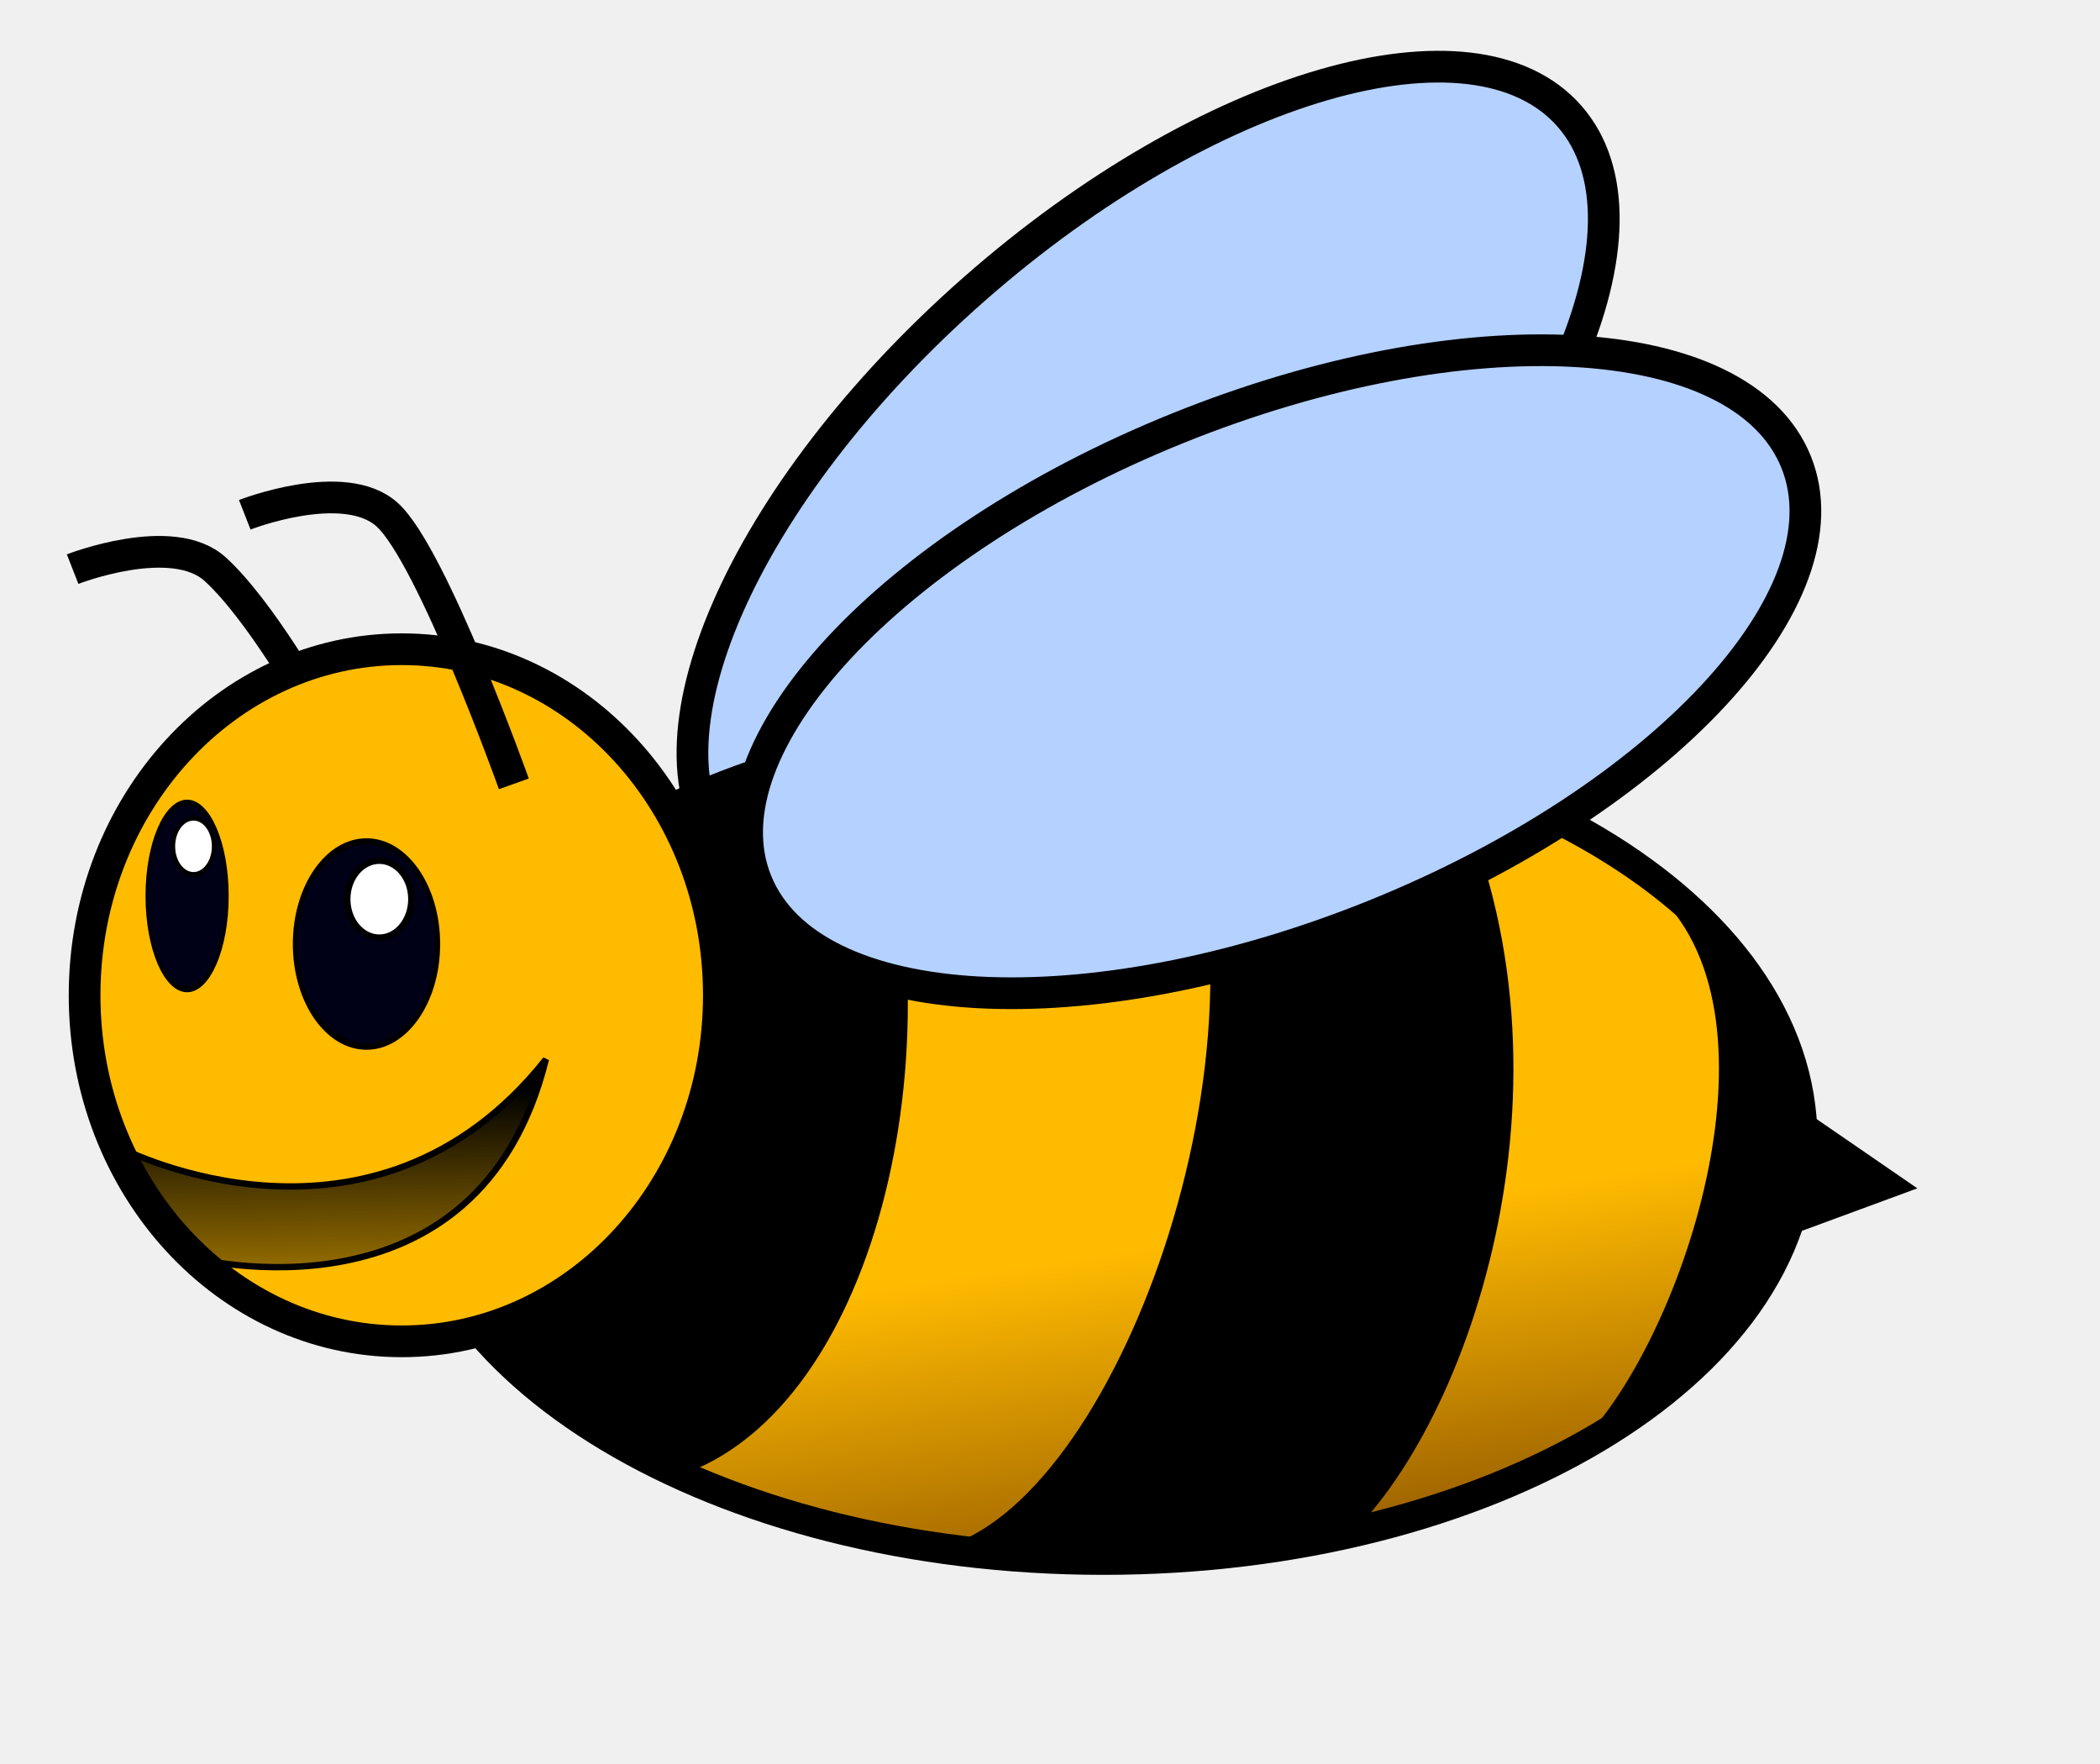
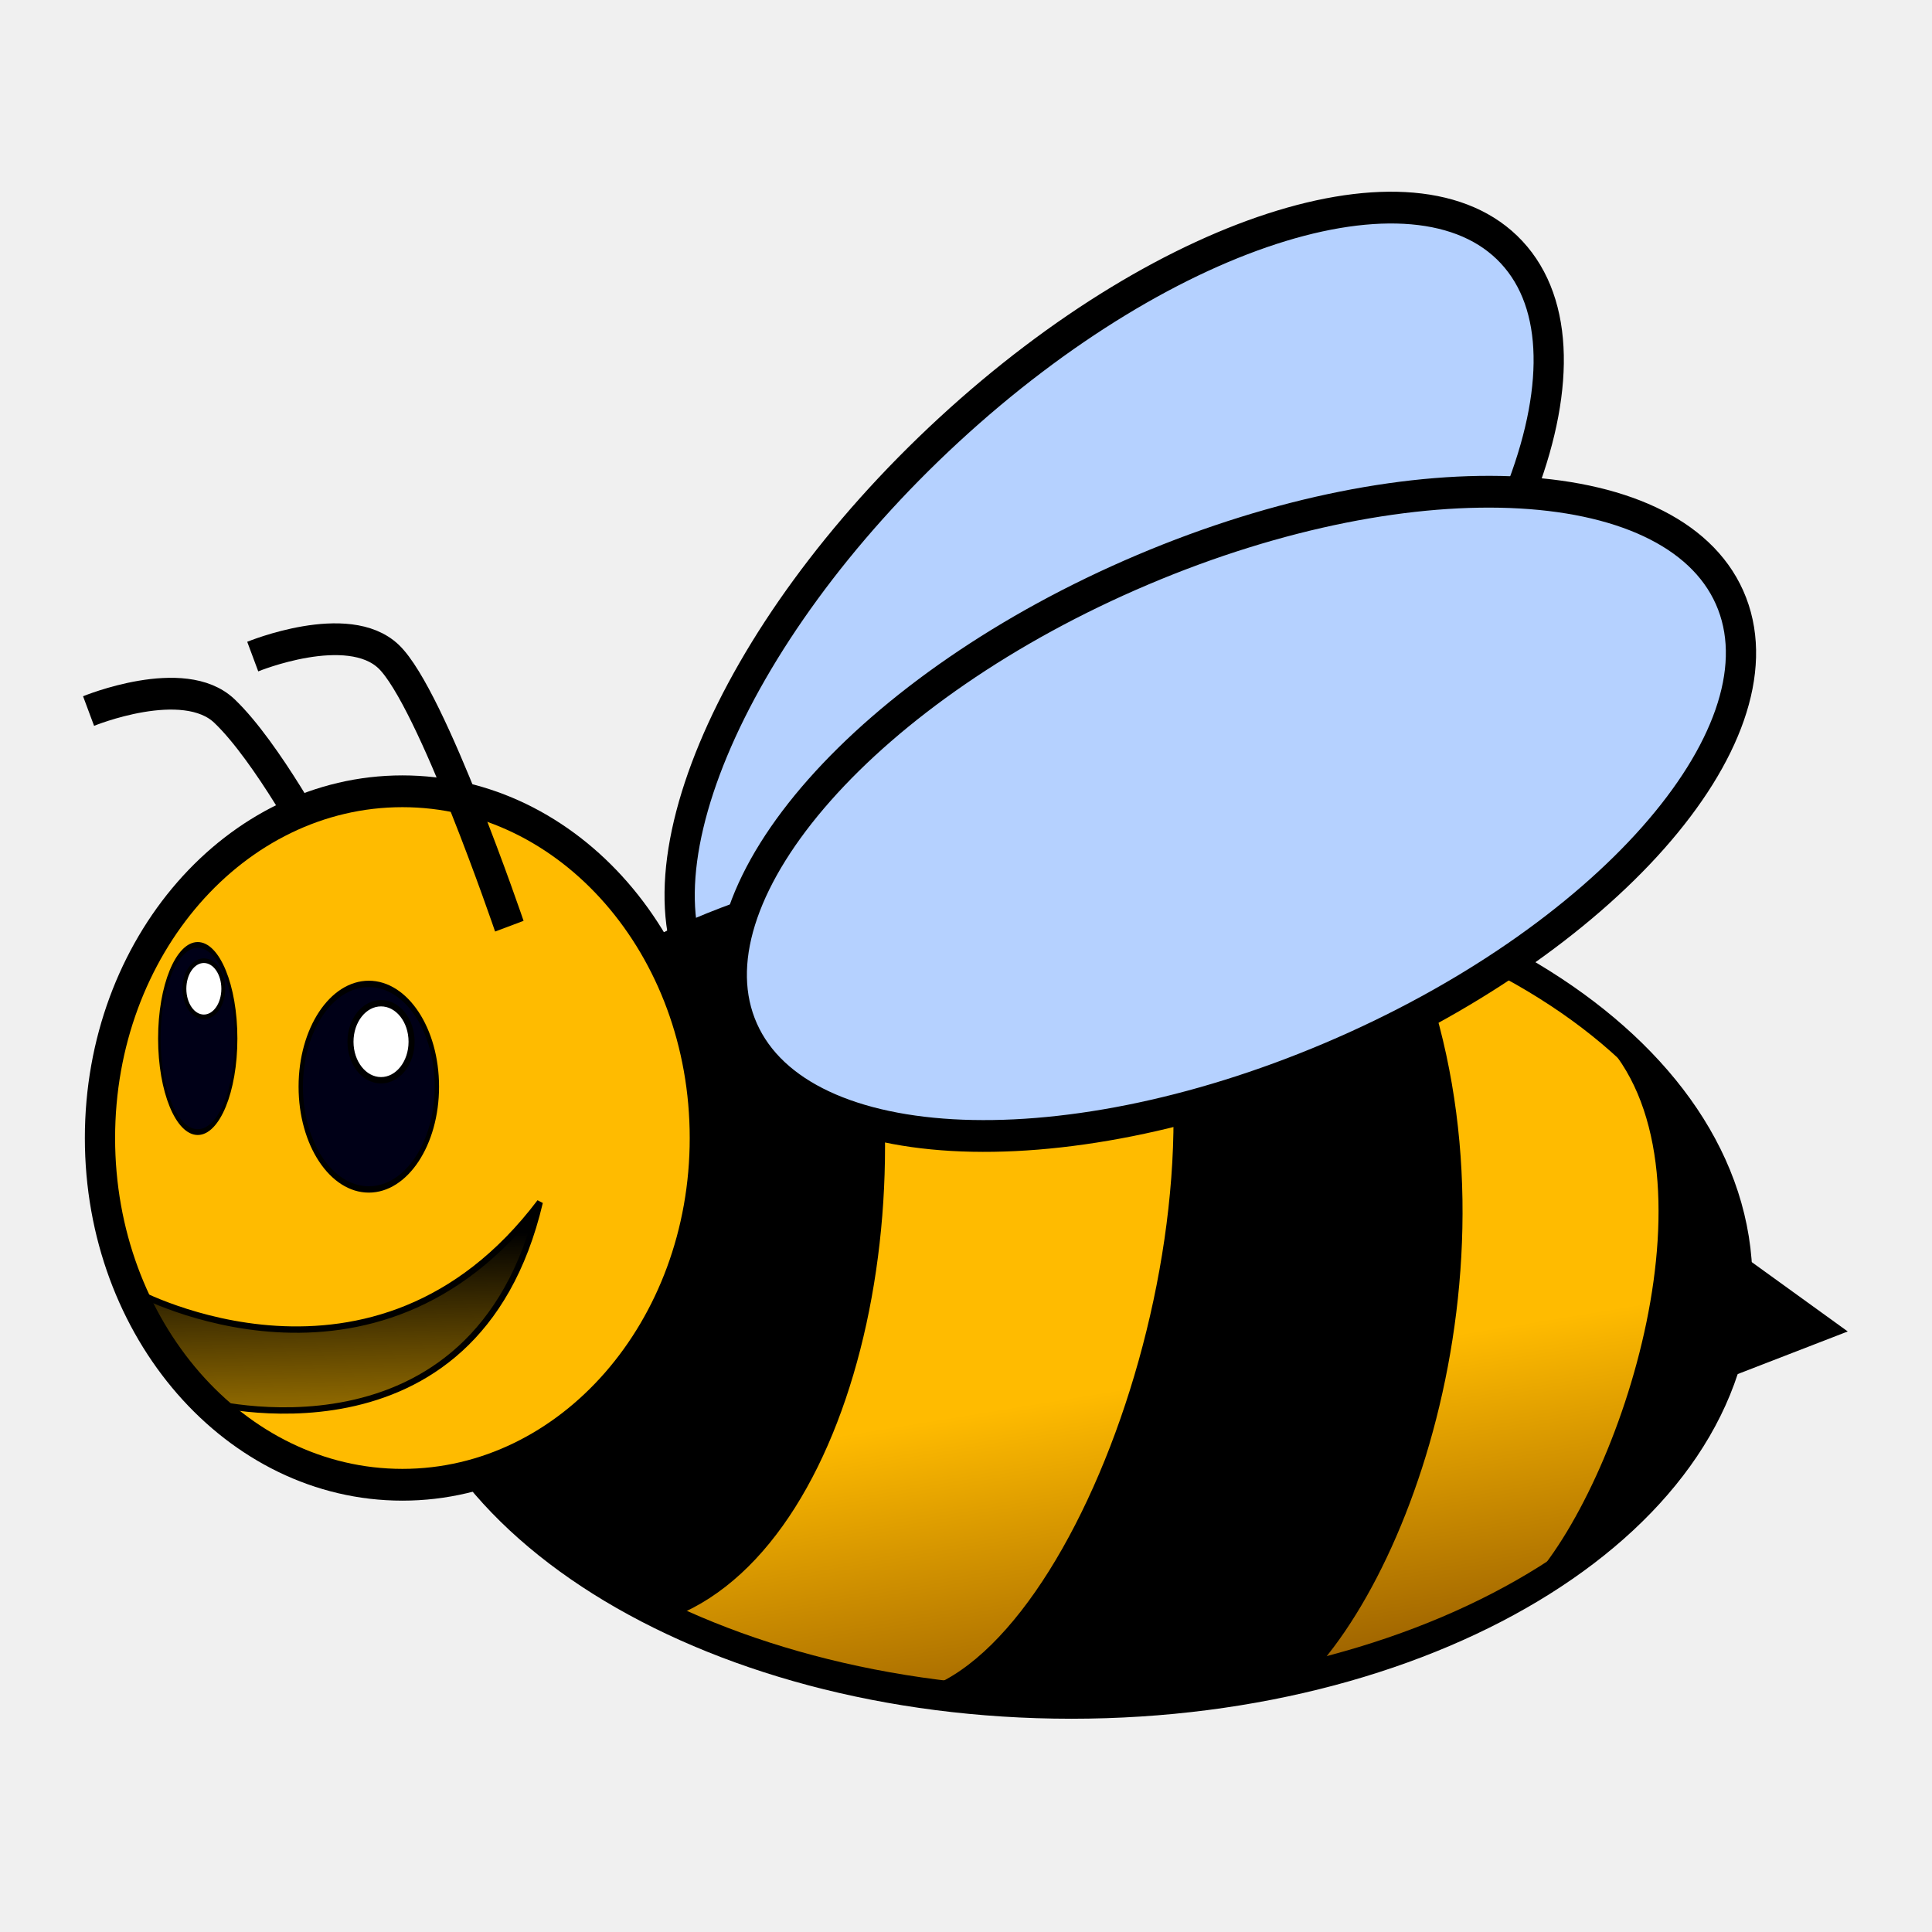
- <svg xmlns="http://www.w3.org/2000/svg" xmlns:xlink="http://www.w3.org/1999/xlink" height="500pt" id="svg12042" version="1.0" width="595.28pt">
+ <svg xmlns="http://www.w3.org/2000/svg" xmlns:xlink="http://www.w3.org/1999/xlink" height="512pt" id="svg12042" version="1.0" width="512pt">
  <defs id="defs12044">
    <linearGradient id="linearGradient42821">
      <stop id="stop42823" offset="0" style="stop-color:#e1d1a4;stop-opacity:1" />
      <stop id="stop42829" offset="0.659" style="stop-color:#e1d1a4;stop-opacity:1" />
      <stop id="stop42825" offset="1" style="stop-color:#9e8a61;stop-opacity:1" />
    </linearGradient>
    <linearGradient id="linearGradient41938">
      <stop id="stop41940" offset="0" style="stop-color:#a27b3e;stop-opacity:1" />
      <stop id="stop41942" offset="1" style="stop-color:#e1d1a4;stop-opacity:1" />
    </linearGradient>
    <linearGradient id="linearGradient21711">
      <stop id="stop21713" offset="0" style="stop-color:#8d5400;stop-opacity:1" />
      <stop id="stop21715" offset="1" style="stop-color:#ffbb00;stop-opacity:1" />
    </linearGradient>
    <linearGradient id="linearGradient19072">
      <stop id="stop19074" offset="0" style="stop-color:#000000;stop-opacity:1" />
      <stop id="stop19076" offset="1" style="stop-color:#000000;stop-opacity:0" />
    </linearGradient>
    <linearGradient id="linearGradient12925">
      <stop id="stop12927" offset="0" style="stop-color:#ffc300;stop-opacity:1" />
      <stop id="stop12933" offset="0.29" style="stop-color:#000000;stop-opacity:1" />
      <stop id="stop12939" offset="0.29" style="stop-color:#7f5c00;stop-opacity:1" />
      <stop id="stop12935" offset="0.75" style="stop-color:#ffb800;stop-opacity:1" />
      <stop id="stop12937" offset="0.875" style="stop-color:#000000;stop-opacity:1" />
      <stop id="stop12929" offset="1" style="stop-color:#ffcb00;stop-opacity:1" />
    </linearGradient>
    <linearGradient gradientUnits="userSpaceOnUse" id="linearGradient19078" x1="93.444" x2="94.444" xlink:href="#linearGradient19072" y1="234.649" y2="281.84" />
    <linearGradient gradientUnits="userSpaceOnUse" id="linearGradient21717" x1="269.151" x2="261.796" xlink:href="#linearGradient21711" y1="320.46" y2="262.016" />
-     <radialGradient cx="476.024" cy="511.812" fx="476.024" fy="511.812" gradientTransform="matrix(0.932141,-6.835986e-3,2.466066e-3,0.336268,31.00664,361.8875)" gradientUnits="userSpaceOnUse" id="radialGradient41946" r="104.488" xlink:href="#linearGradient41938" />
+     <radialGradient cx="476.024" cy="511.812" fx="476.024" fy="511.812" gradientTransform="matrix(0.932141,-0.00683599,0.00246607,0.336268,31.00664,361.8875)" gradientUnits="userSpaceOnUse" id="radialGradient41946" r="104.488" xlink:href="#linearGradient41938" />
    <radialGradient cx="425.663" cy="421.4" fx="425.663" fy="421.4" gradientTransform="matrix(0.517373,1.260615,-1.704809,0.699679,925.3226,-391.2223)" gradientUnits="userSpaceOnUse" id="radialGradient42827" r="92.5" xlink:href="#linearGradient42821" />
    <linearGradient gradientUnits="userSpaceOnUse" id="linearGradient4751" x1="93.444" x2="94.444" xlink:href="#linearGradient19072" y1="234.649" y2="281.84" />
    <linearGradient gradientUnits="userSpaceOnUse" id="linearGradient6532" x1="269.151" x2="261.796" xlink:href="#linearGradient21711" y1="320.46" y2="262.016" />
    <linearGradient gradientUnits="userSpaceOnUse" id="linearGradient6534" x1="93.444" x2="94.444" xlink:href="#linearGradient19072" y1="234.649" y2="281.84" />
  </defs>
-   <g id="layer1" transform="translate(-2.441676,-78.13362)">
+   <g id="layer1" transform="matrix(0.8915387,0,0,0.9367174,4.646842,-23.43594)">
    <g id="g6516" transform="matrix(2.397117,0,0,2.397117,-113.2924,-70.63247)">
-       <path d="M 97.871,173.508 C 97.871,173.508 89.299,158.243 82.199,151.796 C 75.432,145.653 59.73,151.796 59.73,151.796" id="path20832" style="fill:none;fill-opacity:0.75;fill-rule:evenodd;stroke:#000000;stroke-width:5;stroke-linecap:butt;stroke-linejoin:miter;stroke-miterlimit:4;stroke-dasharray:none;stroke-opacity:1" />
-       <path d="M 276.782,100.293 C 276.782,149.109 258.239,188.682 235.366,188.682 C 212.492,188.682 193.949,149.109 193.949,100.293 C 193.949,51.478 212.492,11.905 235.366,11.905 C 258.239,11.905 276.782,51.478 276.782,100.293 z " id="path13816" style="fill:#b5d1ff;fill-opacity:1;fill-rule:evenodd;stroke:#000000;stroke-width:5;stroke-linecap:round;stroke-miterlimit:4;stroke-dasharray:none;stroke-dashoffset:0;stroke-opacity:1" transform="matrix(0.65968,0.751547,-0.751547,0.65968,149.4137,-104.3705)" />
-       <path d="M 396.99,244.24 C 396.99,282.177 333.221,312.931 254.558,312.931 C 175.896,312.931 112.127,282.177 112.127,244.24 C 112.127,206.303 175.896,175.55 254.558,175.55 C 333.221,175.55 396.99,206.303 396.99,244.24 L 396.99,244.24 z " id="path12050" style="fill:url(#linearGradient6532);fill-opacity:1;fill-rule:evenodd;stroke:#000000;stroke-width:5;stroke-linecap:round;stroke-miterlimit:4;stroke-dasharray:none;stroke-dashoffset:0;stroke-opacity:1" transform="matrix(0.776964,0,0,0.964378,24.45071,6.174923)" />
-       <path d="M 138.391,192.722 L 183.848,179.59 C 200.01,222.017 187.447,281.823 156.574,293.738 C 143.246,298.881 114.147,260.403 114.147,260.403 L 138.391,192.722 z " id="path15570" style="fill:#000000;fill-opacity:1;fill-rule:evenodd;stroke:#000000;stroke-width:1px;stroke-linecap:butt;stroke-linejoin:miter;stroke-opacity:1" />
-       <path d="M 193.949,218.986 C 193.957,249.119 171.568,273.55 143.947,273.55 C 116.326,273.55 93.936,249.119 93.944,218.986 C 93.936,188.854 116.326,164.423 143.947,164.423 C 171.568,164.423 193.957,188.854 193.949,218.986 z " id="path13814" style="fill:#ffbb00;fill-opacity:1;fill-rule:evenodd;stroke:#000000;stroke-width:5;stroke-linecap:round;stroke-miterlimit:4;stroke-dasharray:none;stroke-dashoffset:0;stroke-opacity:1" transform="translate(-32.32488,-3.458042e-6)" />
-       <path d="M 199,305.859 C 227.217,295.278 252.538,219.996 232.335,181.611 L 275.772,183.631 C 299.005,230.098 279.812,286.667 259.609,304.849 C 259.609,304.849 231.467,305.859 199,305.859 z " id="path16445" style="fill:#000000;fill-opacity:1;fill-rule:evenodd;stroke:#000000;stroke-width:1px;stroke-linecap:butt;stroke-linejoin:miter;stroke-opacity:1" />
-       <path d="M 276.782,100.293 C 276.782,149.109 258.239,188.682 235.366,188.682 C 212.492,188.682 193.949,149.109 193.949,100.293 C 193.949,51.478 212.492,11.905 235.366,11.905 C 258.239,11.905 276.782,51.478 276.782,100.293 z " id="path14691" style="fill:#b5d1ff;fill-opacity:1;fill-rule:evenodd;stroke:#000000;stroke-width:5;stroke-linecap:round;stroke-miterlimit:4;stroke-dasharray:none;stroke-dashoffset:0;stroke-opacity:1" transform="matrix(0.374313,0.927302,-0.927302,0.374313,254.4094,-87.82241)" />
-       <path d="M 124.249,211.915 C 124.254,220.845 117.242,228.087 108.591,228.087 C 99.941,228.087 92.929,220.845 92.934,211.915 C 92.929,202.985 99.941,195.744 108.591,195.744 C 117.242,195.744 124.254,202.985 124.249,211.915 z " id="path14693" style="fill:#000017;fill-opacity:1;fill-rule:evenodd;stroke:#000000;stroke-width:1;stroke-linecap:round;stroke-miterlimit:4;stroke-dasharray:none;stroke-dashoffset:0;stroke-opacity:1" transform="matrix(0.718662,0,0,1,28.02554,-1.010153)" />
-       <path d="M 124.249,211.915 C 124.254,220.845 117.242,228.087 108.591,228.087 C 99.941,228.087 92.929,220.845 92.934,211.915 C 92.929,202.985 99.941,195.744 108.591,195.744 C 117.242,195.744 124.254,202.985 124.249,211.915 z " id="path15568" style="fill:#000017;fill-opacity:1;fill-rule:evenodd;stroke:#000000;stroke-width:1;stroke-linecap:round;stroke-miterlimit:4;stroke-dasharray:none;stroke-dashoffset:0;stroke-opacity:1" transform="matrix(0.405679,0,0,0.910583,33.7284,10.36249)" />
-       <path d="M 297.995,289.697 C 313.526,274.166 331.227,223.206 310.117,202.824 C 329.31,207.875 333.35,238.179 333.35,238.179 L 349.513,249.291 L 330.32,256.362 C 330.32,256.362 313.881,285.44 297.995,289.697 z " id="path17320" style="fill:#000000;fill-opacity:1;fill-rule:evenodd;stroke:#000000;stroke-width:1px;stroke-linecap:butt;stroke-linejoin:miter;stroke-opacity:1" />
-       <path d="M 67.68,243.23 C 67.68,243.23 107.076,263.433 134.35,229.088 C 123.694,272.131 78.792,260.403 78.792,260.403 L 67.68,243.23 z " id="path18197" style="fill:url(#linearGradient6534);fill-opacity:1;fill-rule:evenodd;stroke:#000000;stroke-width:1px;stroke-linecap:butt;stroke-linejoin:miter;stroke-opacity:1" />
-       <path d="M 69.701,139.184 C 69.701,142.532 67.439,145.245 64.65,145.245 C 61.86,145.245 59.599,142.532 59.599,139.184 C 59.599,135.837 61.86,133.123 64.65,133.123 C 67.439,133.123 69.701,135.837 69.701,139.184 z " id="path19080" style="fill:#ffffff;fill-opacity:1;fill-rule:evenodd;stroke:#000000;stroke-width:1;stroke-linecap:round;stroke-miterlimit:4;stroke-dasharray:none;stroke-dashoffset:0;stroke-opacity:1" transform="translate(43.43656,64.64976)" />
-       <path d="M 69.701,139.184 C 69.701,142.532 67.439,145.245 64.65,145.245 C 61.86,145.245 59.599,142.532 59.599,139.184 C 59.599,135.837 61.86,133.123 64.65,133.123 C 67.439,133.123 69.701,135.837 69.701,139.184 z " id="path19955" style="fill:#ffffff;fill-opacity:1;fill-rule:evenodd;stroke:#000000;stroke-width:1;stroke-linecap:round;stroke-miterlimit:4;stroke-dasharray:none;stroke-dashoffset:0;stroke-opacity:1" transform="matrix(0.636044,0,0,0.729457,37.67176,93.97131)" />
-       <path d="M 129.3,185.651 C 129.3,185.651 116.442,149.672 109.342,143.225 C 102.575,137.081 86.873,143.225 86.873,143.225" id="path19957" style="fill:none;fill-opacity:0.75;fill-rule:evenodd;stroke:#000000;stroke-width:5;stroke-linecap:butt;stroke-linejoin:miter;stroke-miterlimit:4;stroke-dasharray:none;stroke-opacity:1" />
+       <path d="m 97.871,173.508 c 0,0 -8.572,-15.265 -15.672,-21.712 -6.767,-6.144 -22.468,0 -22.468,0" id="path20832" style="fill:none;fill-opacity:0.75;fill-rule:evenodd;stroke:#000000;stroke-width:5;stroke-linecap:butt;stroke-linejoin:miter;stroke-miterlimit:4;stroke-dasharray:none;stroke-opacity:1" />
+       <path d="m 276.782,100.293 c 0,48.816 -18.543,88.388 -41.416,88.388 -22.874,0 -41.416,-39.573 -41.416,-88.388 0,-48.816 18.543,-88.388 41.416,-88.388 22.874,0 41.416,39.573 41.416,88.388 z" id="path13816" style="fill:#b5d1ff;fill-opacity:1;fill-rule:evenodd;stroke:#000000;stroke-width:5;stroke-linecap:round;stroke-miterlimit:4;stroke-dasharray:none;stroke-dashoffset:0;stroke-opacity:1" transform="rotate(48.72454,189.9502,112.7938)" />
+       <path d="m 396.99,244.24 c 0,37.937 -63.769,68.69 -142.431,68.69 -78.663,0 -142.431,-30.754 -142.431,-68.69 0,-37.937 63.769,-68.69 142.431,-68.69 78.663,0 142.431,30.754 142.431,68.69 z" id="path12050" style="fill:url(#linearGradient6532);fill-opacity:1;fill-rule:evenodd;stroke:#000000;stroke-width:5;stroke-linecap:round;stroke-miterlimit:4;stroke-dasharray:none;stroke-dashoffset:0;stroke-opacity:1" transform="matrix(0.776964,0,0,0.964378,24.45071,6.174923)" />
+       <path d="m 138.391,192.722 45.457,-13.132 c 16.162,42.426 3.599,102.233 -27.274,114.147 -13.328,5.143 -42.426,-33.335 -42.426,-33.335 z" id="path15570" style="fill:#000000;fill-opacity:1;fill-rule:evenodd;stroke:#000000;stroke-width:1px;stroke-linecap:butt;stroke-linejoin:miter;stroke-opacity:1" />
+       <path d="m 193.949,218.986 c 0.008,30.132 -22.381,54.564 -50.003,54.564 -27.621,0 -50.01,-24.431 -50.003,-54.564 -0.008,-30.132 22.381,-54.564 50.003,-54.564 27.621,0 50.01,24.431 50.003,54.564 z" id="path13814" style="fill:#ffbb00;fill-opacity:1;fill-rule:evenodd;stroke:#000000;stroke-width:5;stroke-linecap:round;stroke-miterlimit:4;stroke-dasharray:none;stroke-dashoffset:0;stroke-opacity:1" transform="translate(-32.32488)" />
+       <path d="m 199,305.859 c 28.217,-10.581 53.538,-85.863 33.335,-124.249 l 43.437,2.02 c 23.234,46.467 4.041,103.036 -16.162,121.218 0,0 -28.143,1.01 -60.609,1.01 z" id="path16445" style="fill:#000000;fill-opacity:1;fill-rule:evenodd;stroke:#000000;stroke-width:1px;stroke-linecap:butt;stroke-linejoin:miter;stroke-opacity:1" />
+       <path d="m 276.782,100.293 c 0,48.816 -18.543,88.388 -41.416,88.388 -22.874,0 -41.416,-39.573 -41.416,-88.388 0,-48.816 18.543,-88.388 41.416,-88.388 22.874,0 41.416,39.573 41.416,88.388 z" id="path14691" style="fill:#b5d1ff;fill-opacity:1;fill-rule:evenodd;stroke:#000000;stroke-width:5;stroke-linecap:round;stroke-miterlimit:4;stroke-dasharray:none;stroke-dashoffset:0;stroke-opacity:1" transform="rotate(68.01813,192.2836,144.6131)" />
+       <path d="m 124.249,211.915 c 0.005,8.93 -7.007,16.172 -15.657,16.172 -8.651,0 -15.662,-7.242 -15.657,-16.172 -0.005,-8.93 7.007,-16.172 15.657,-16.172 8.651,0 15.662,7.242 15.657,16.172 z" id="path14693" style="fill:#000017;fill-opacity:1;fill-rule:evenodd;stroke:#000000;stroke-width:1;stroke-linecap:round;stroke-miterlimit:4;stroke-dasharray:none;stroke-dashoffset:0;stroke-opacity:1" transform="matrix(0.718662,0,0,1,28.02554,-1.010153)" />
+       <path d="m 124.249,211.915 c 0.005,8.93 -7.007,16.172 -15.657,16.172 -8.651,0 -15.662,-7.242 -15.657,-16.172 -0.005,-8.93 7.007,-16.172 15.657,-16.172 8.651,0 15.662,7.242 15.657,16.172 z" id="path15568" style="fill:#000017;fill-opacity:1;fill-rule:evenodd;stroke:#000000;stroke-width:1;stroke-linecap:round;stroke-miterlimit:4;stroke-dasharray:none;stroke-dashoffset:0;stroke-opacity:1" transform="matrix(0.405679,0,0,0.910583,33.7284,10.36249)" />
+       <path d="m 297.995,289.697 c 15.531,-15.531 33.232,-66.491 12.122,-86.873 19.193,5.051 23.234,35.355 23.234,35.355 l 16.162,11.112 -19.193,7.071 c 0,0 -16.439,29.078 -32.325,33.335 z" id="path17320" style="fill:#000000;fill-opacity:1;fill-rule:evenodd;stroke:#000000;stroke-width:1px;stroke-linecap:butt;stroke-linejoin:miter;stroke-opacity:1" />
+       <path d="m 67.68,243.23 c 0,0 39.396,20.203 66.67,-14.142 -10.656,43.043 -55.558,31.315 -55.558,31.315 z" id="path18197" style="fill:url(#linearGradient6534);fill-opacity:1;fill-rule:evenodd;stroke:#000000;stroke-width:1px;stroke-linecap:butt;stroke-linejoin:miter;stroke-opacity:1" />
+       <path d="m 69.701,139.184 c 0,3.347 -2.261,6.061 -5.051,6.061 -2.789,0 -5.051,-2.714 -5.051,-6.061 0,-3.347 2.261,-6.061 5.051,-6.061 2.789,0 5.051,2.714 5.051,6.061 z" id="path19080" style="fill:#ffffff;fill-opacity:1;fill-rule:evenodd;stroke:#000000;stroke-width:1;stroke-linecap:round;stroke-miterlimit:4;stroke-dasharray:none;stroke-dashoffset:0;stroke-opacity:1" transform="translate(43.43656,64.64976)" />
+       <path d="m 69.701,139.184 c 0,3.347 -2.261,6.061 -5.051,6.061 -2.789,0 -5.051,-2.714 -5.051,-6.061 0,-3.347 2.261,-6.061 5.051,-6.061 2.789,0 5.051,2.714 5.051,6.061 z" id="path19955" style="fill:#ffffff;fill-opacity:1;fill-rule:evenodd;stroke:#000000;stroke-width:1;stroke-linecap:round;stroke-miterlimit:4;stroke-dasharray:none;stroke-dashoffset:0;stroke-opacity:1" transform="matrix(0.636044,0,0,0.729457,37.67176,93.97131)" />
+       <path d="m 129.3,185.651 c 0,0 -12.857,-35.98 -19.958,-42.426 -6.767,-6.144 -22.468,0 -22.468,0" id="path19957" style="fill:none;fill-opacity:0.75;fill-rule:evenodd;stroke:#000000;stroke-width:5;stroke-linecap:butt;stroke-linejoin:miter;stroke-miterlimit:4;stroke-dasharray:none;stroke-opacity:1" />
    </g>
  </g>
</svg>
